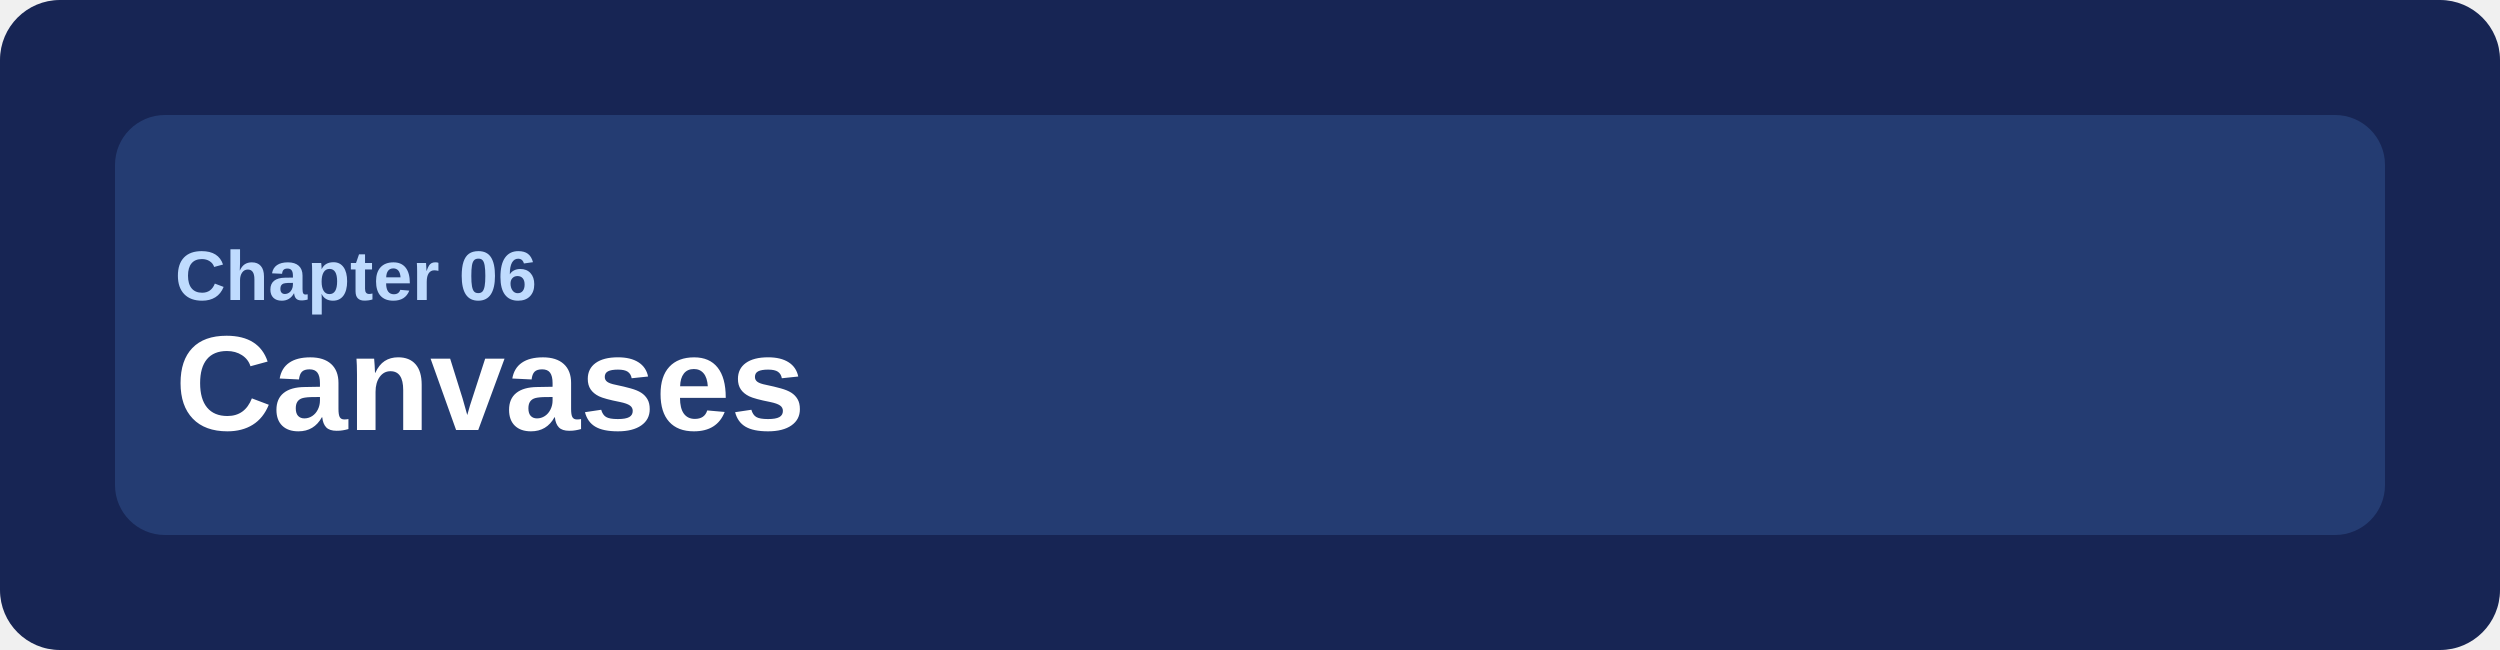
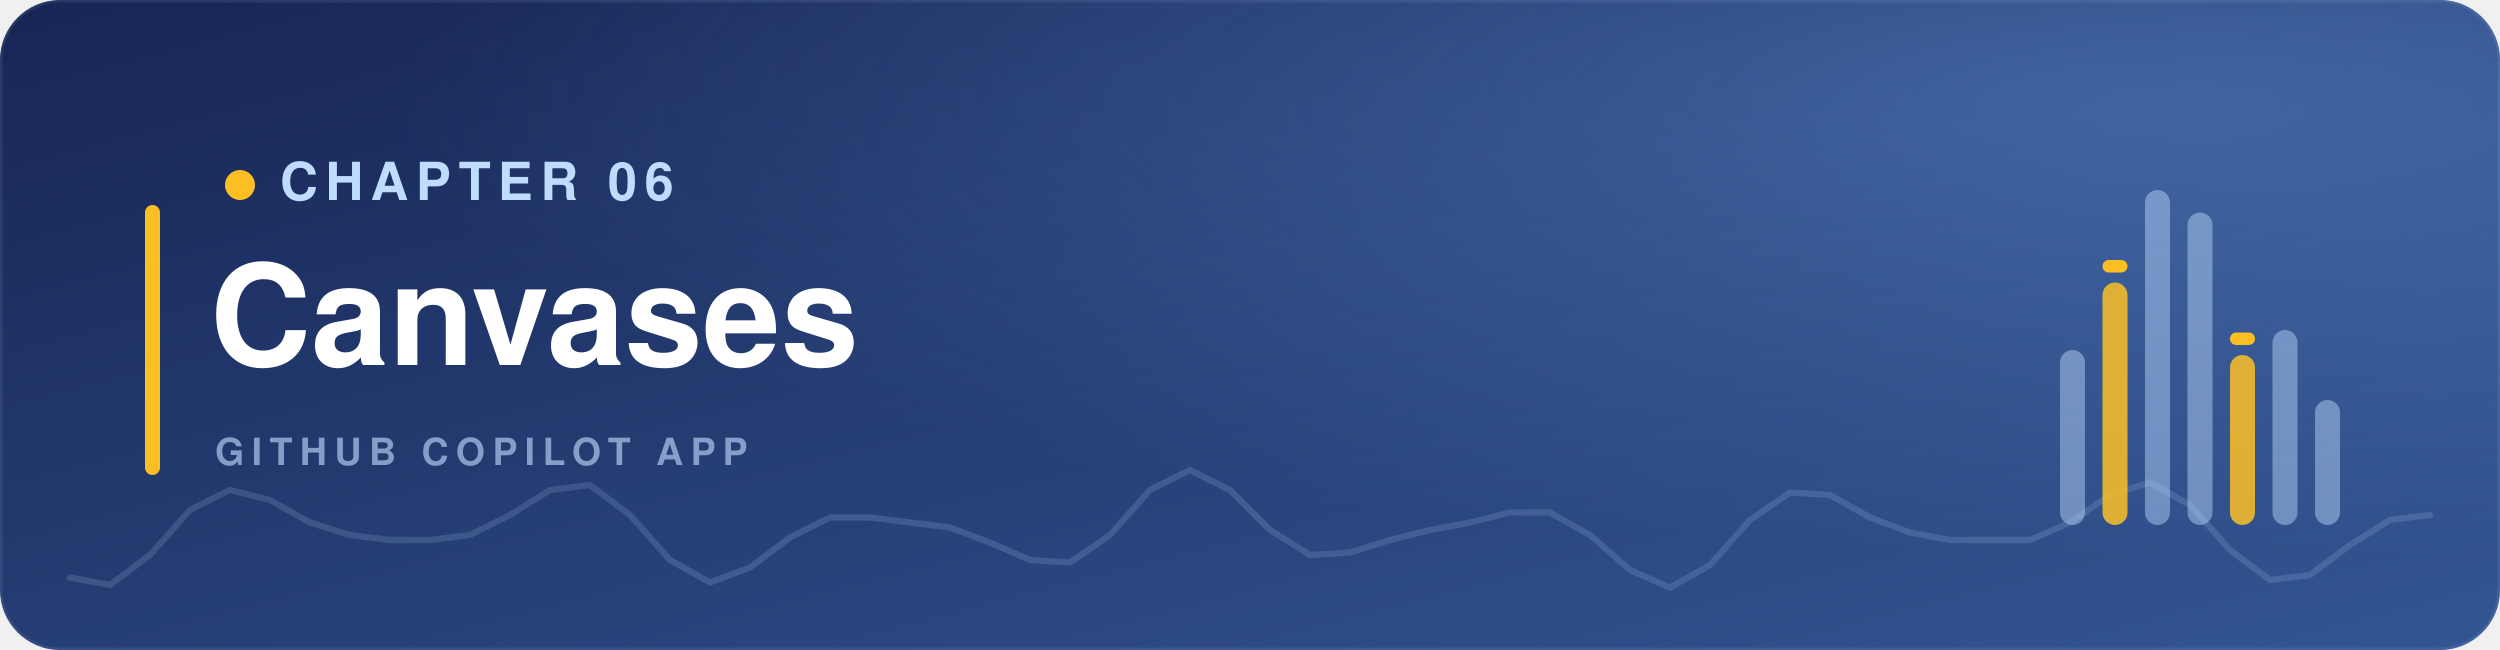
- <svg xmlns="http://www.w3.org/2000/svg" width="1000" height="260" viewBox="0 0 1000 260" role="img" aria-labelledby="title desc">
-   <rect width="1000" height="260" rx="24" fill="#172554" />
-   <rect x="46" y="46" width="908" height="168" rx="20" fill="#60a5fa" opacity="0.18" />
-   <text x="70" y="120" fill="#bfdbfe" font-family="Arial, sans-serif" font-size="28" font-weight="700">Chapter 06</text>
-   <text x="70" y="172" fill="#ffffff" font-family="Arial, sans-serif" font-size="54" font-weight="800">Canvases</text>
+ <svg xmlns="http://www.w3.org/2000/svg" width="1000" height="260" viewBox="0 0 1000 260" role="img" aria-labelledby="t06 d06">
+   <defs>
+     <linearGradient id="bg06" x1="0" y1="0" x2="1" y2="1">
+       <stop offset="0" stop-color="#172554" />
+       <stop offset="1" stop-color="#335693" />
+     </linearGradient>
+     <radialGradient id="gl06" cx="0.86" cy="0.16" r="0.7">
+       <stop offset="0" stop-color="#78b2fb" stop-opacity="0.34" />
+       <stop offset="1" stop-color="#78b2fb" stop-opacity="0" />
+     </radialGradient>
+     <clipPath id="cp06">
+       <rect width="1000" height="260" rx="24" />
+     </clipPath>
+   </defs>
+   <g clip-path="url(#cp06)">
+     <rect width="1000" height="260" fill="url(#bg06)" />
+     <rect width="1000" height="260" fill="url(#gl06)" />
+     <rect width="1000" height="260" rx="24" fill="none" stroke="#bfdbfe" stroke-opacity="0.10" stroke-width="2" />
+     <path d="M28 231 L44 234 L60 222 L76 204 L92 196 L108 200 L124 209 L140 214 L156 216 L172 216 L188 214 L204 206 L220 196 L236 194 L252 206 L268 224 L284 233 L300 227 L316 215 L332 207 L348 207 L364 209 L380 211 L396 217 L412 224 L428 225 L444 214 L460 196 L476 188 L492 196 L508 212 L524 222 L540 221 L556 216 L572 212 L588 209 L604 205 L620 205 L636 214 L652 228 L668 235 L684 226 L700 208 L716 197 L732 198 L748 207 L764 213 L780 216 L796 216 L812 216 L828 209 L844 198 L860 193 L876 202 L892 220 L908 232 L924 230 L940 218 L956 208 L972 206" fill="none" stroke="#bfdbfe" stroke-opacity="0.16" stroke-width="2.5" stroke-linecap="round" />
+     <g>
+       <rect x="824" y="140" width="10" height="70" rx="5" fill="#bfdbfe" opacity="0.45" />
+       <rect x="841" y="113" width="10" height="97" rx="5" fill="#fbbf24" opacity="0.85" />
+       <rect x="841" y="104" width="10" height="5" rx="2.5" fill="#fbbf24" />
+       <rect x="858" y="76" width="10" height="134" rx="5" fill="#bfdbfe" opacity="0.45" />
+       <rect x="875" y="85" width="10" height="125" rx="5" fill="#bfdbfe" opacity="0.45" />
+       <rect x="892" y="142" width="10" height="68" rx="5" fill="#fbbf24" opacity="0.85" />
+       <rect x="892" y="133" width="10" height="5" rx="2.5" fill="#fbbf24" />
+       <rect x="909" y="132" width="10" height="78" rx="5" fill="#bfdbfe" opacity="0.45" />
+       <rect x="926" y="160" width="10" height="50" rx="5" fill="#bfdbfe" opacity="0.45" />
+     </g>
+     <rect x="58" y="82" width="6" height="108" rx="3" fill="#fbbf24" />
+     <g font-family="Helvetica, Arial, sans-serif">
+       <circle cx="96" cy="74" r="6" fill="#fbbf24" />
+       <text x="112" y="80" fill="#bfdbfe" font-size="21" font-weight="700" letter-spacing="3">CHAPTER 06</text>
+       <text x="84" y="146" fill="#ffffff" font-size="56" font-weight="800">Canvases</text>
+       <text x="86" y="186" fill="#bfdbfe" font-size="15" font-weight="600" letter-spacing="3" opacity="0.62">GITHUB COPILOT APP</text>
+     </g>
+   </g>
</svg>
